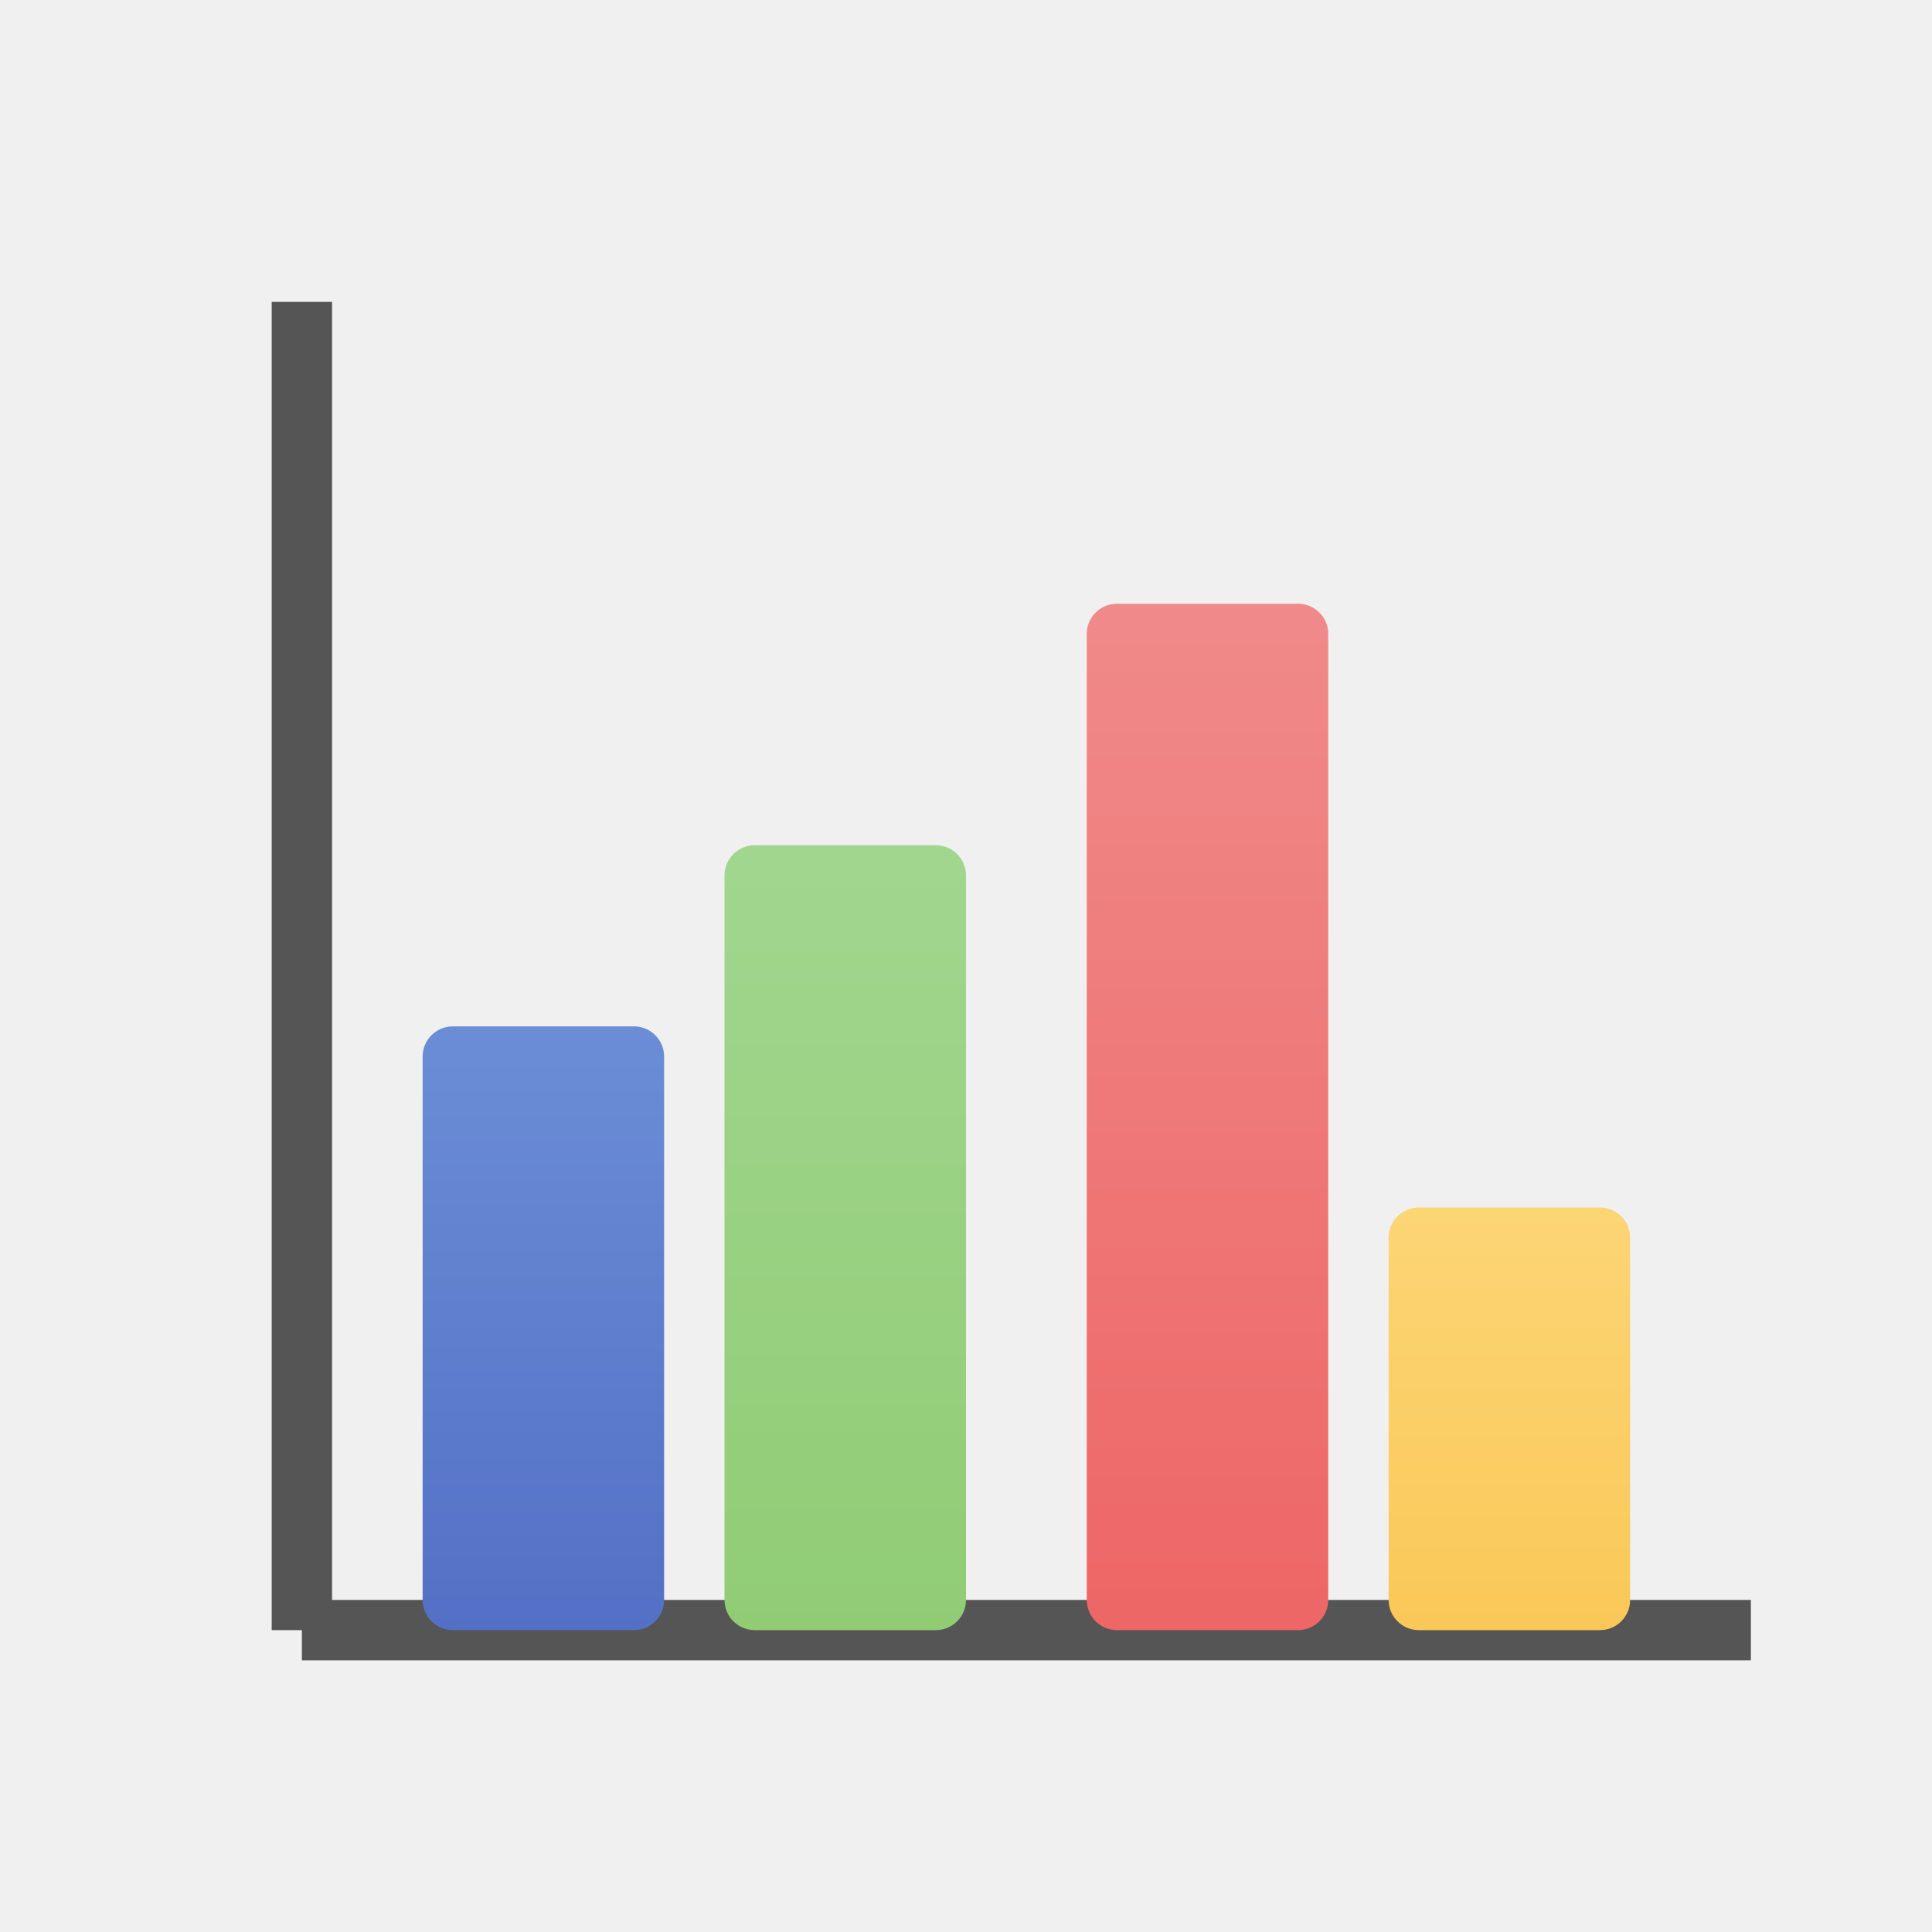
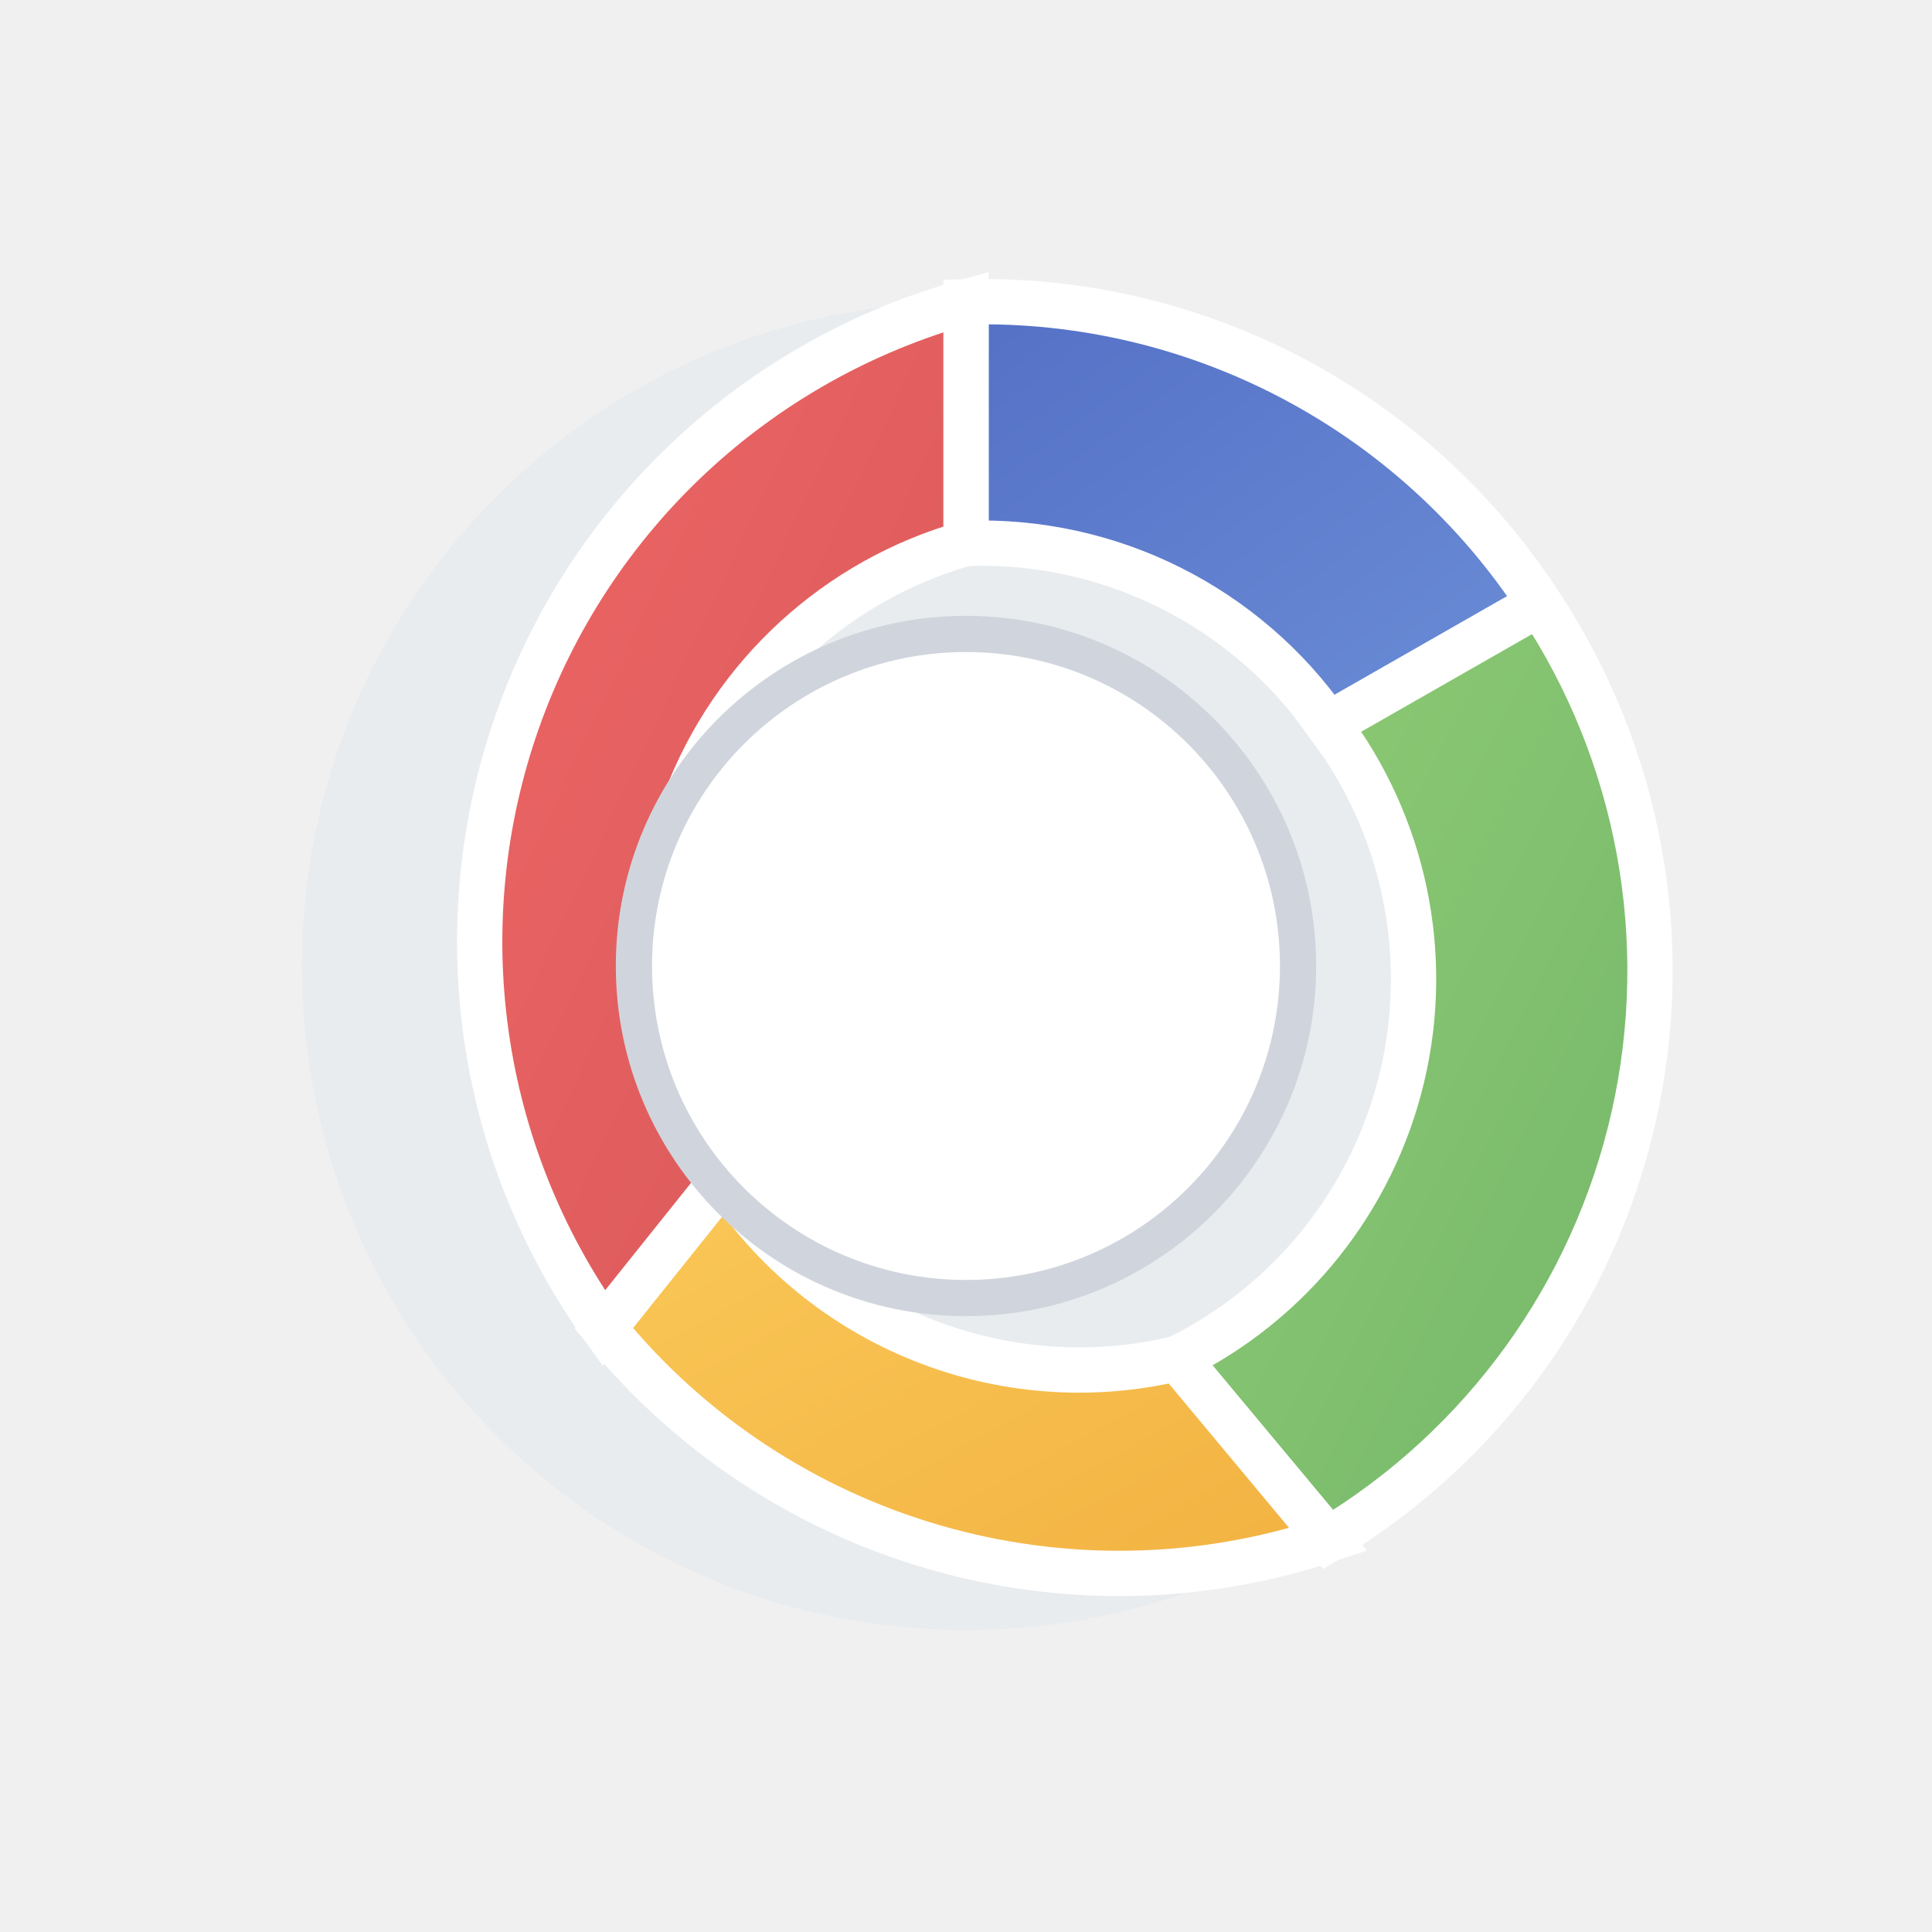
<svg xmlns="http://www.w3.org/2000/svg" width="64" height="64" viewBox="0 0 64 64">
  <defs>
-     <linearGradient id="g1" x1="0" y1="0" x2="0" y2="1">
-       <stop offset="0%" stop-color="#6B8DD6" />
-       <stop offset="100%" stop-color="#5470C6" />
+     <linearGradient id="c1" x1="0" y1="0" x2="1" y2="1">
+       <stop offset="0%" stop-color="#5470C6" />
+       <stop offset="100%" stop-color="#6B8DD6" />
    </linearGradient>
-     <linearGradient id="g2" x1="0" y1="0" x2="0" y2="1">
-       <stop offset="0%" stop-color="#A1D68F" />
-       <stop offset="100%" stop-color="#91CC75" />
+     <linearGradient id="c2" x1="0" y1="0" x2="1" y2="1">
+       <stop offset="0%" stop-color="#91CC75" />
+       <stop offset="100%" stop-color="#73B76A" />
    </linearGradient>
-     <linearGradient id="g3" x1="0" y1="0" x2="0" y2="1">
-       <stop offset="0%" stop-color="#F08A8A" />
-       <stop offset="100%" stop-color="#EE6666" />
+     <linearGradient id="c3" x1="0" y1="0" x2="1" y2="1">
+       <stop offset="0%" stop-color="#FAC858" />
+       <stop offset="100%" stop-color="#F2B241" />
    </linearGradient>
-     <linearGradient id="g4" x1="0" y1="0" x2="0" y2="1">
-       <stop offset="0%" stop-color="#FCD575" />
-       <stop offset="100%" stop-color="#FAC858" />
+     <linearGradient id="c4" x1="0" y1="0" x2="1" y2="1">
+       <stop offset="0%" stop-color="#EE6666" />
+       <stop offset="100%" stop-color="#D85858" />
    </linearGradient>
  </defs>
-   <rect x="0" y="0" width="64" height="64" fill="#ffffff" fill-opacity="0" />
-   <line x1="10" y1="54" x2="58" y2="54" stroke="#555" stroke-width="2" />
-   <line x1="10" y1="54" x2="10" y2="10" stroke="#555" stroke-width="2" />
-   <rect x="14" y="34" width="8" height="20" fill="url(#g1)" rx="1" />
-   <rect x="24" y="28" width="8" height="26" fill="url(#g2)" rx="1" />
-   <rect x="36" y="20" width="8" height="34" fill="url(#g3)" rx="1" />
-   <rect x="46" y="40" width="8" height="14" fill="url(#g4)" rx="1" />
+   <rect width="64" height="64" fill="#fff" fill-opacity="0" />
+   <circle cx="32" cy="32" r="22" fill="#E9ECEF" />
+   <path d="M32 10 A22 22 0 0 1 51 20 L44 24 A14 14 0 0 0 32 18 Z" fill="url(#c1)" stroke="#fff" stroke-width="1.5" />
+   <path d="M51 20 A22 22 0 0 1 44 51 L39 45 A14 14 0 0 0 44 24 Z" fill="url(#c2)" stroke="#fff" stroke-width="1.5" />
+   <path d="M44 51 A22 22 0 0 1 20 44 L24 39 A14 14 0 0 0 39 45 Z" fill="url(#c3)" stroke="#fff" stroke-width="1.5" />
+   <path d="M20 44 A22 22 0 0 1 32 10 L32 18 A14 14 0 0 0 24 39 Z" fill="url(#c4)" stroke="#fff" stroke-width="1.5" />
+   <circle cx="32" cy="32" r="11" fill="#FFFFFF" stroke="#D0D5DD" stroke-width="1.2" />
</svg>
